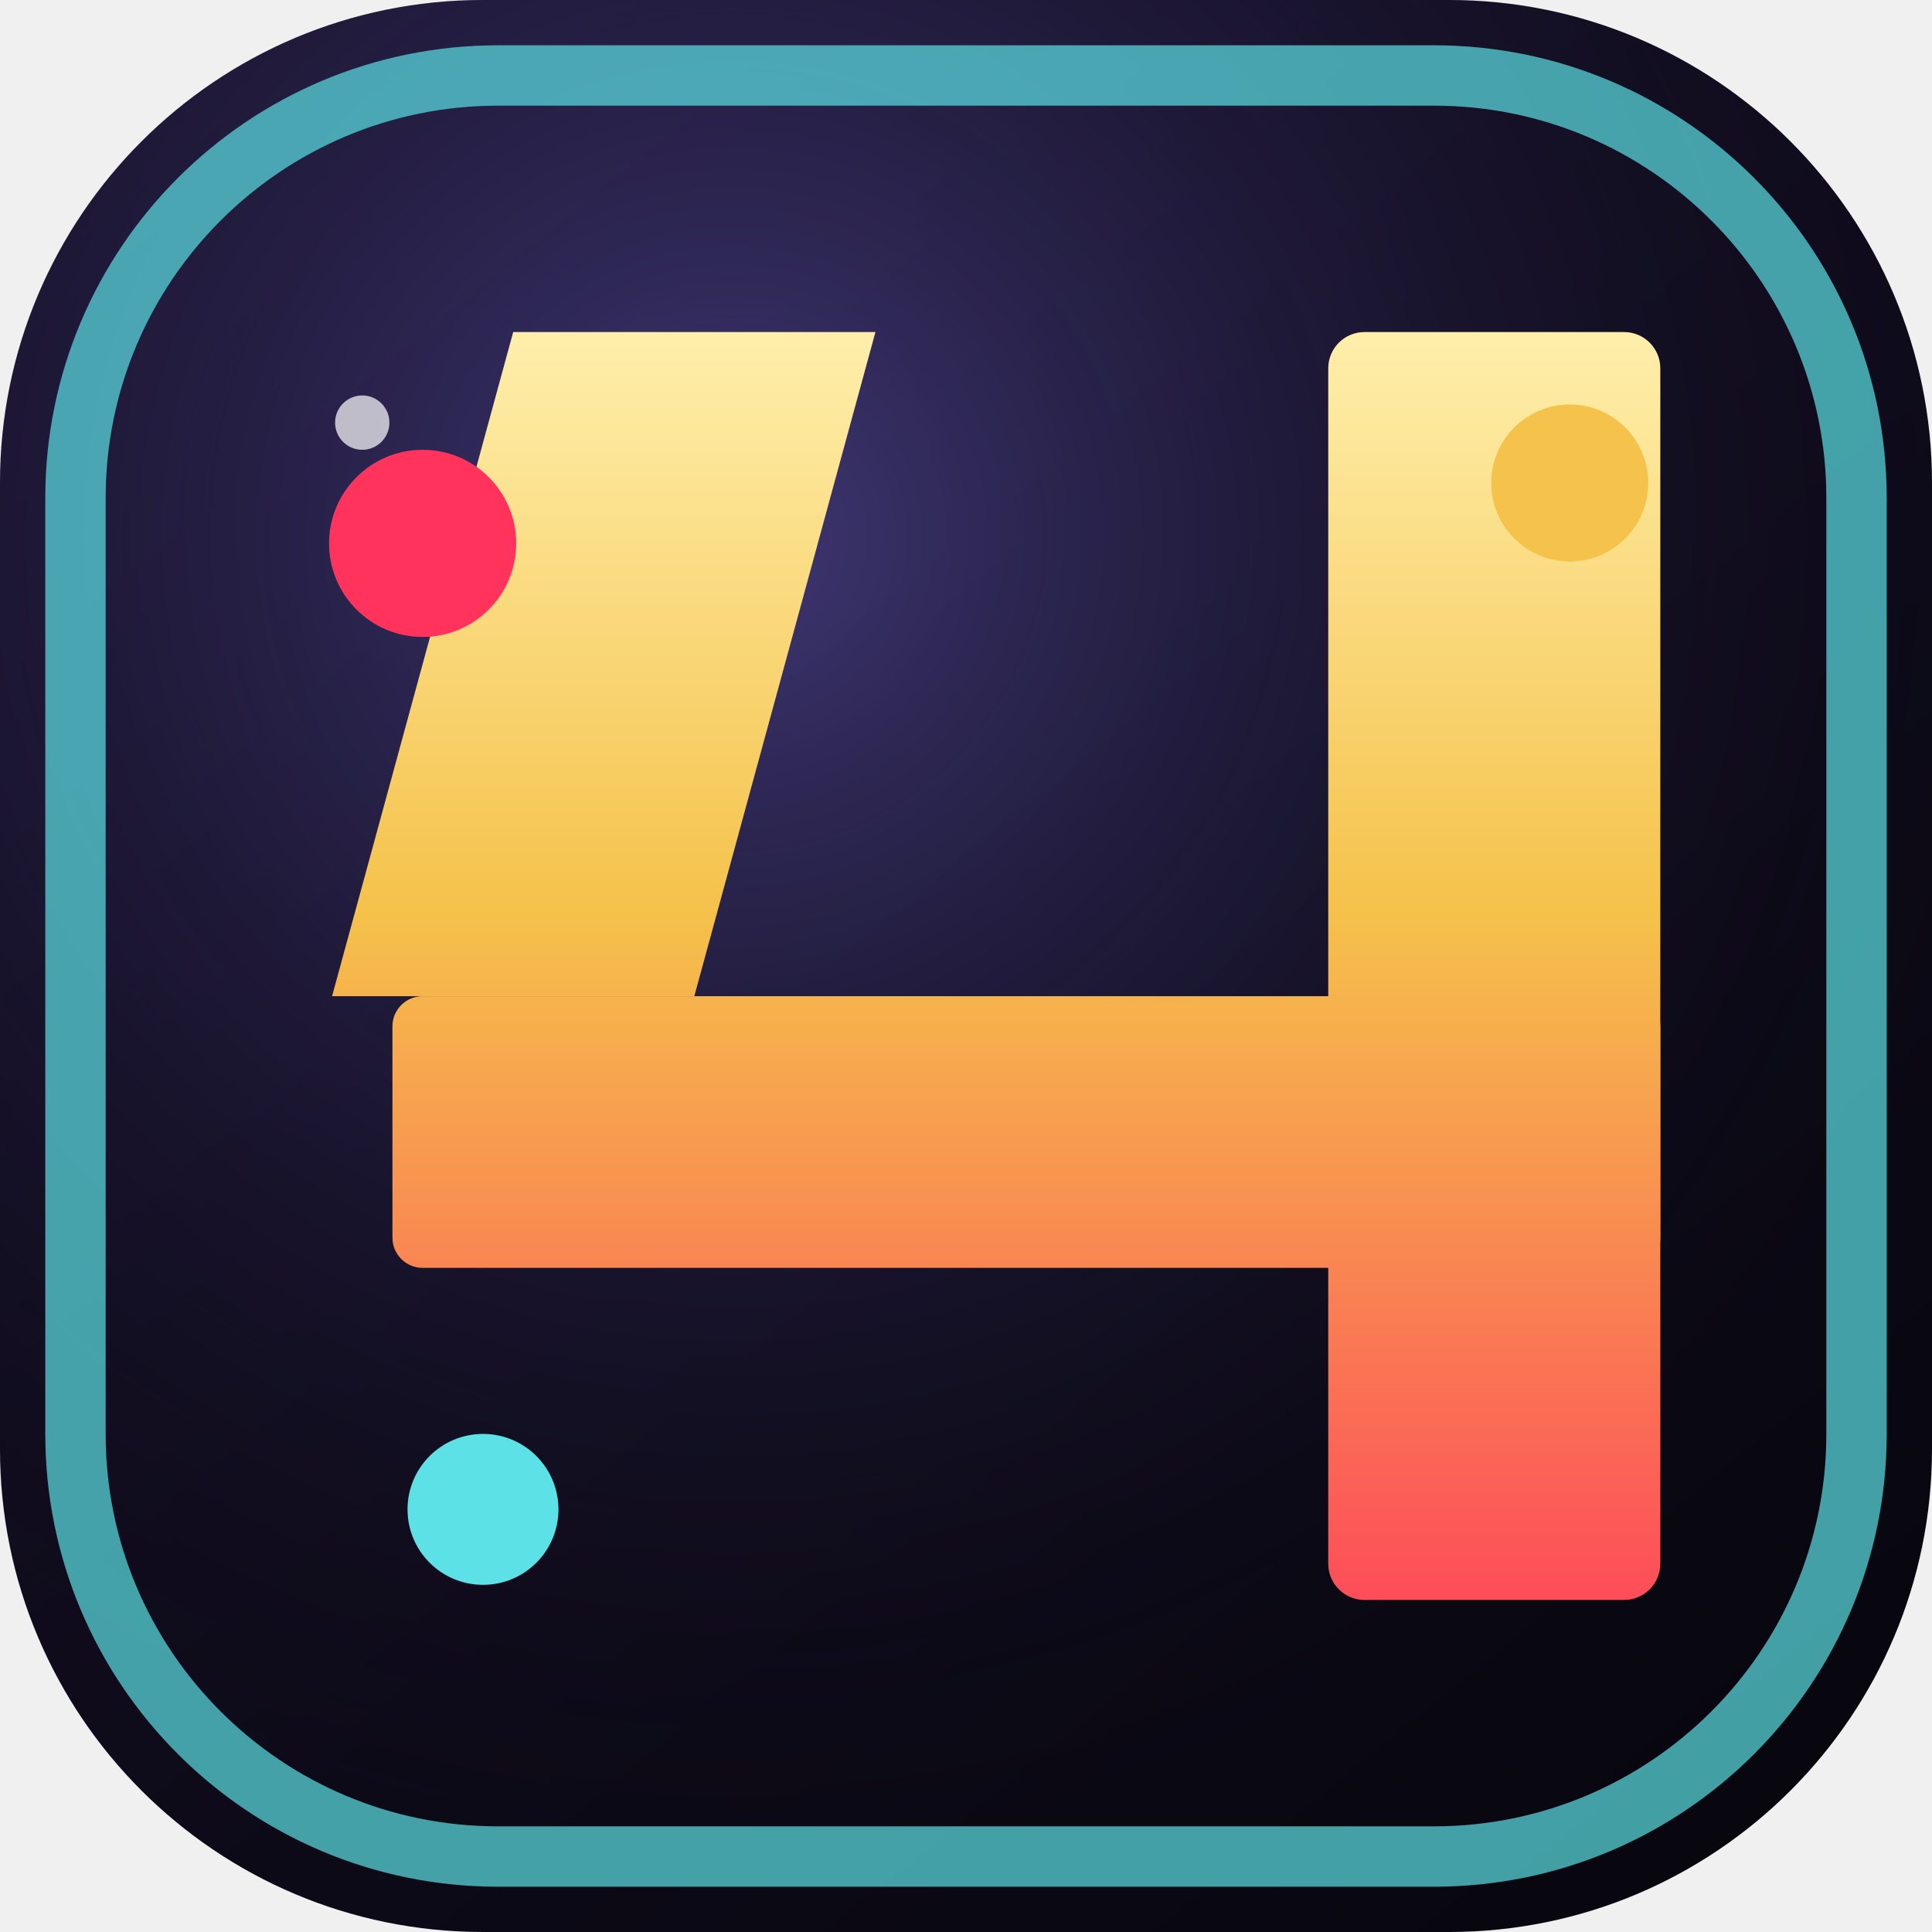
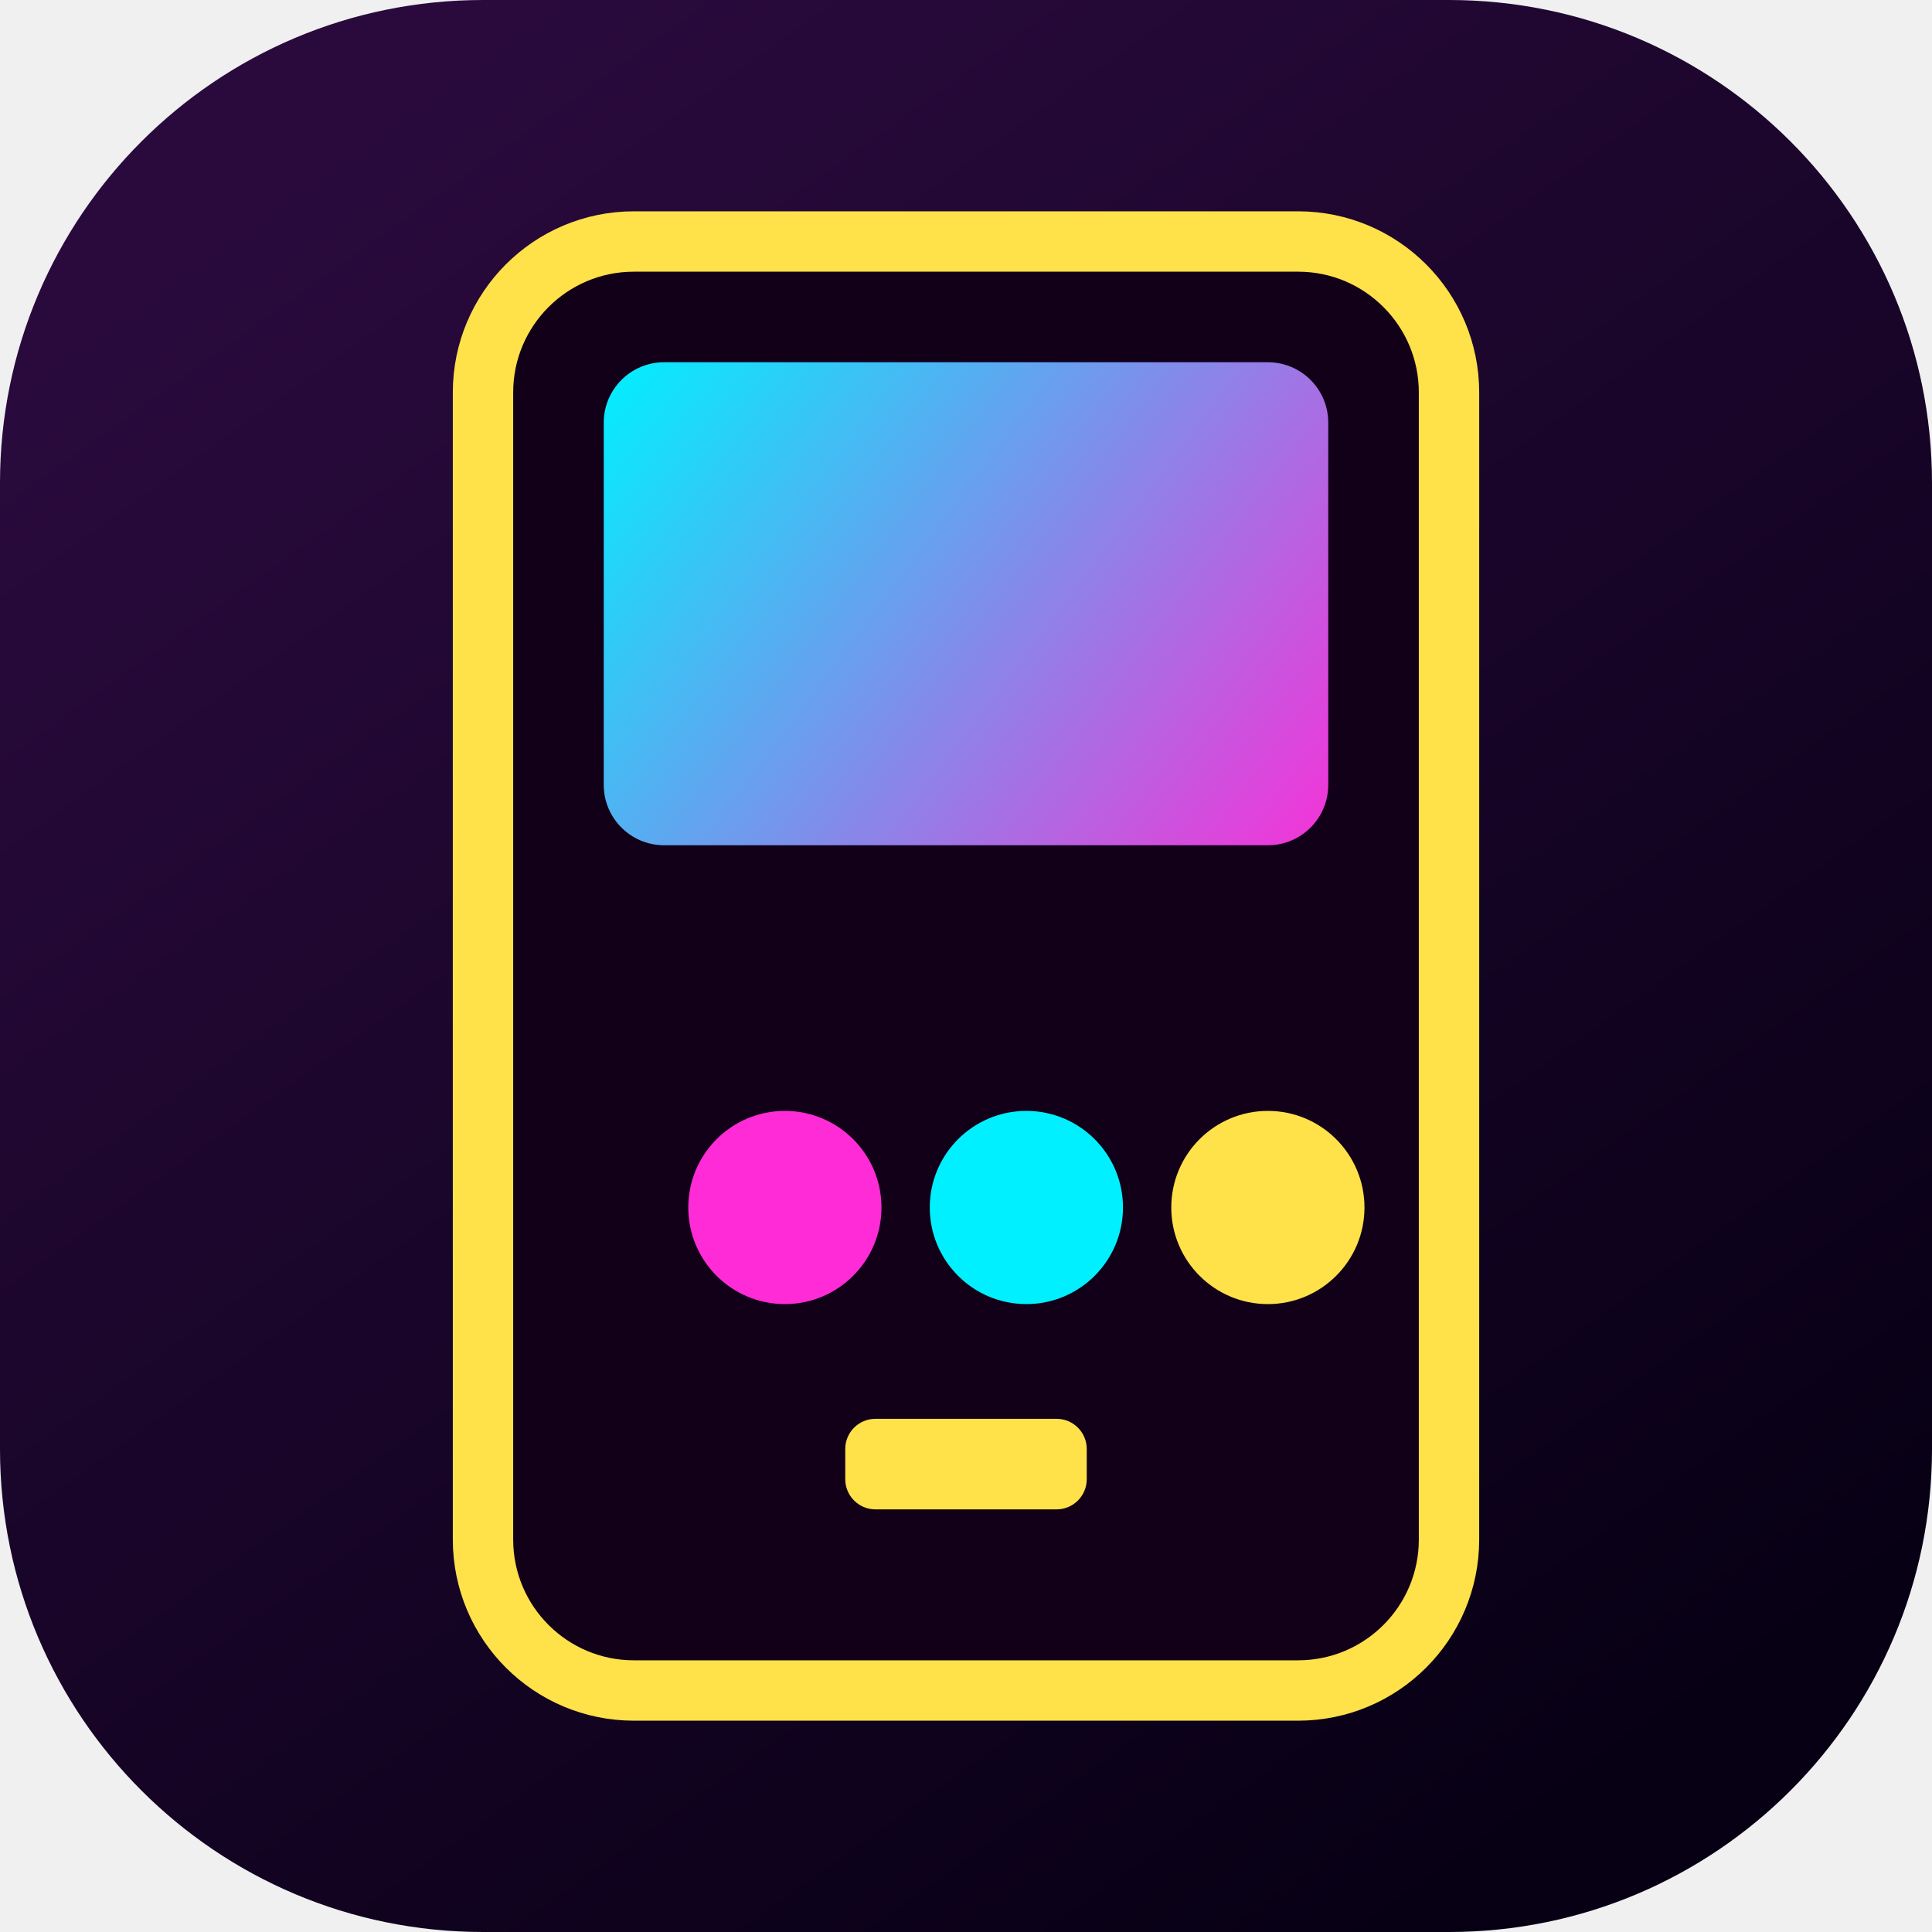
- <svg xmlns="http://www.w3.org/2000/svg" viewBox="0 0 64 64" role="img" aria-label="Arcade Protocol">
+ <svg xmlns="http://www.w3.org/2000/svg" viewBox="0 0 64 64" role="img" aria-label="AI Arcade">
  <defs>
-     <linearGradient id="void" x1="8" y1="0" x2="60" y2="64" gradientUnits="userSpaceOnUse">
-       <stop offset="0" stop-color="#161028" />
-       <stop offset="1" stop-color="#07060d" />
+     <linearGradient id="cab" x1="12" y1="4" x2="52" y2="60" gradientUnits="userSpaceOnUse">
+       <stop offset="0" stop-color="#2a0a3d" />
+       <stop offset="1" stop-color="#070014" />
    </linearGradient>
-     <radialGradient id="glow" cx="38%" cy="28%" r="70%">
-       <stop offset="0" stop-color="#8b7cff" stop-opacity=".38" />
-       <stop offset="1" stop-color="#07060d" stop-opacity="0" />
-     </radialGradient>
-     <linearGradient id="four" x1="32" y1="10" x2="32" y2="58" gradientUnits="userSpaceOnUse">
-       <stop offset="0" stop-color="#fff1b0" />
-       <stop offset="0.42" stop-color="#f5c24b" />
-       <stop offset="1" stop-color="#ff335c" />
+     <linearGradient id="screen" x1="20" y1="12" x2="44" y2="30" gradientUnits="userSpaceOnUse">
+       <stop offset="0" stop-color="#00f0ff" />
+       <stop offset="1" stop-color="#ff2bd6" />
    </linearGradient>
  </defs>
-   <rect width="64" height="64" rx="16" fill="url(#void)" />
-   <rect width="64" height="64" rx="16" fill="url(#glow)" />
-   <rect x="2.5" y="2.5" width="59" height="59" rx="14" fill="none" stroke="#5ce1e6" stroke-opacity=".7" stroke-width="2" />
-   <circle cx="12" cy="14" r="0.9" fill="#fff" opacity=".7" />
-   <circle cx="52" cy="18" r="0.7" fill="#5ce1e6" opacity=".8" />
-   <circle cx="48" cy="50" r="0.8" fill="#fff" opacity=".45" />
-   <g fill="url(#four)">
-     <rect x="44" y="11" width="11" height="42" rx="1.2" />
-     <rect x="13" y="33" width="42" height="9" rx="1" />
-     <polygon points="17,11 29,11 23,33 11,33" />
-   </g>
-   <circle cx="14" cy="18" r="3.1" fill="#ff335c" />
-   <circle cx="52" cy="16" r="2.6" fill="#f5c24b" />
-   <circle cx="16" cy="50" r="2.5" fill="#5ce1e6" />
+   <rect width="64" height="64" rx="16" fill="url(#cab)" />
+   <rect x="16" y="8" width="32" height="48" rx="5" fill="#120018" stroke="#ffe14a" stroke-width="2" />
+   <rect x="20" y="12" width="24" height="16" rx="2" fill="url(#screen)" />
+   <circle cx="26" cy="40" r="3.2" fill="#ff2bd6" />
+   <circle cx="34" cy="40" r="3.2" fill="#00f0ff" />
+   <circle cx="42" cy="40" r="3.2" fill="#ffe14a" />
+   <rect x="28" y="47" width="8" height="3" rx="1" fill="#ffe14a" />
</svg>
